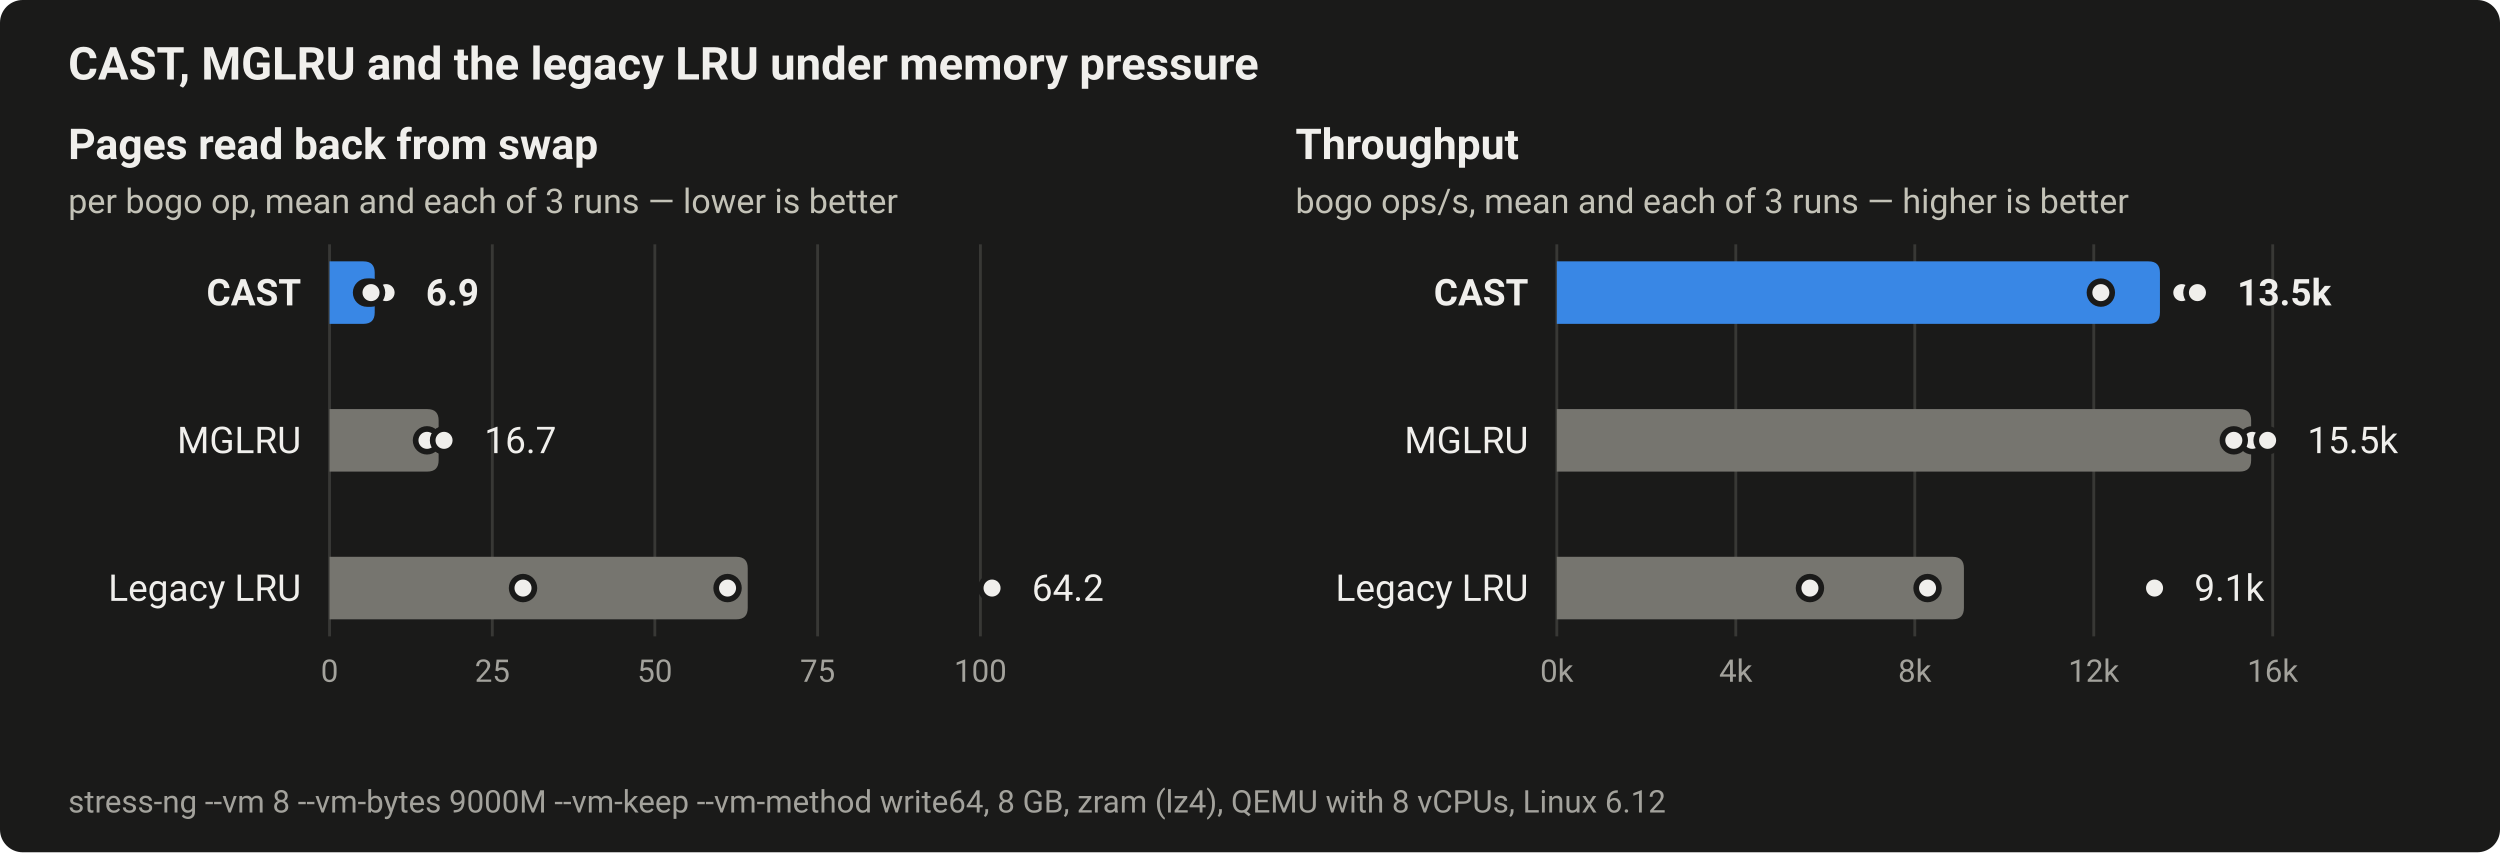
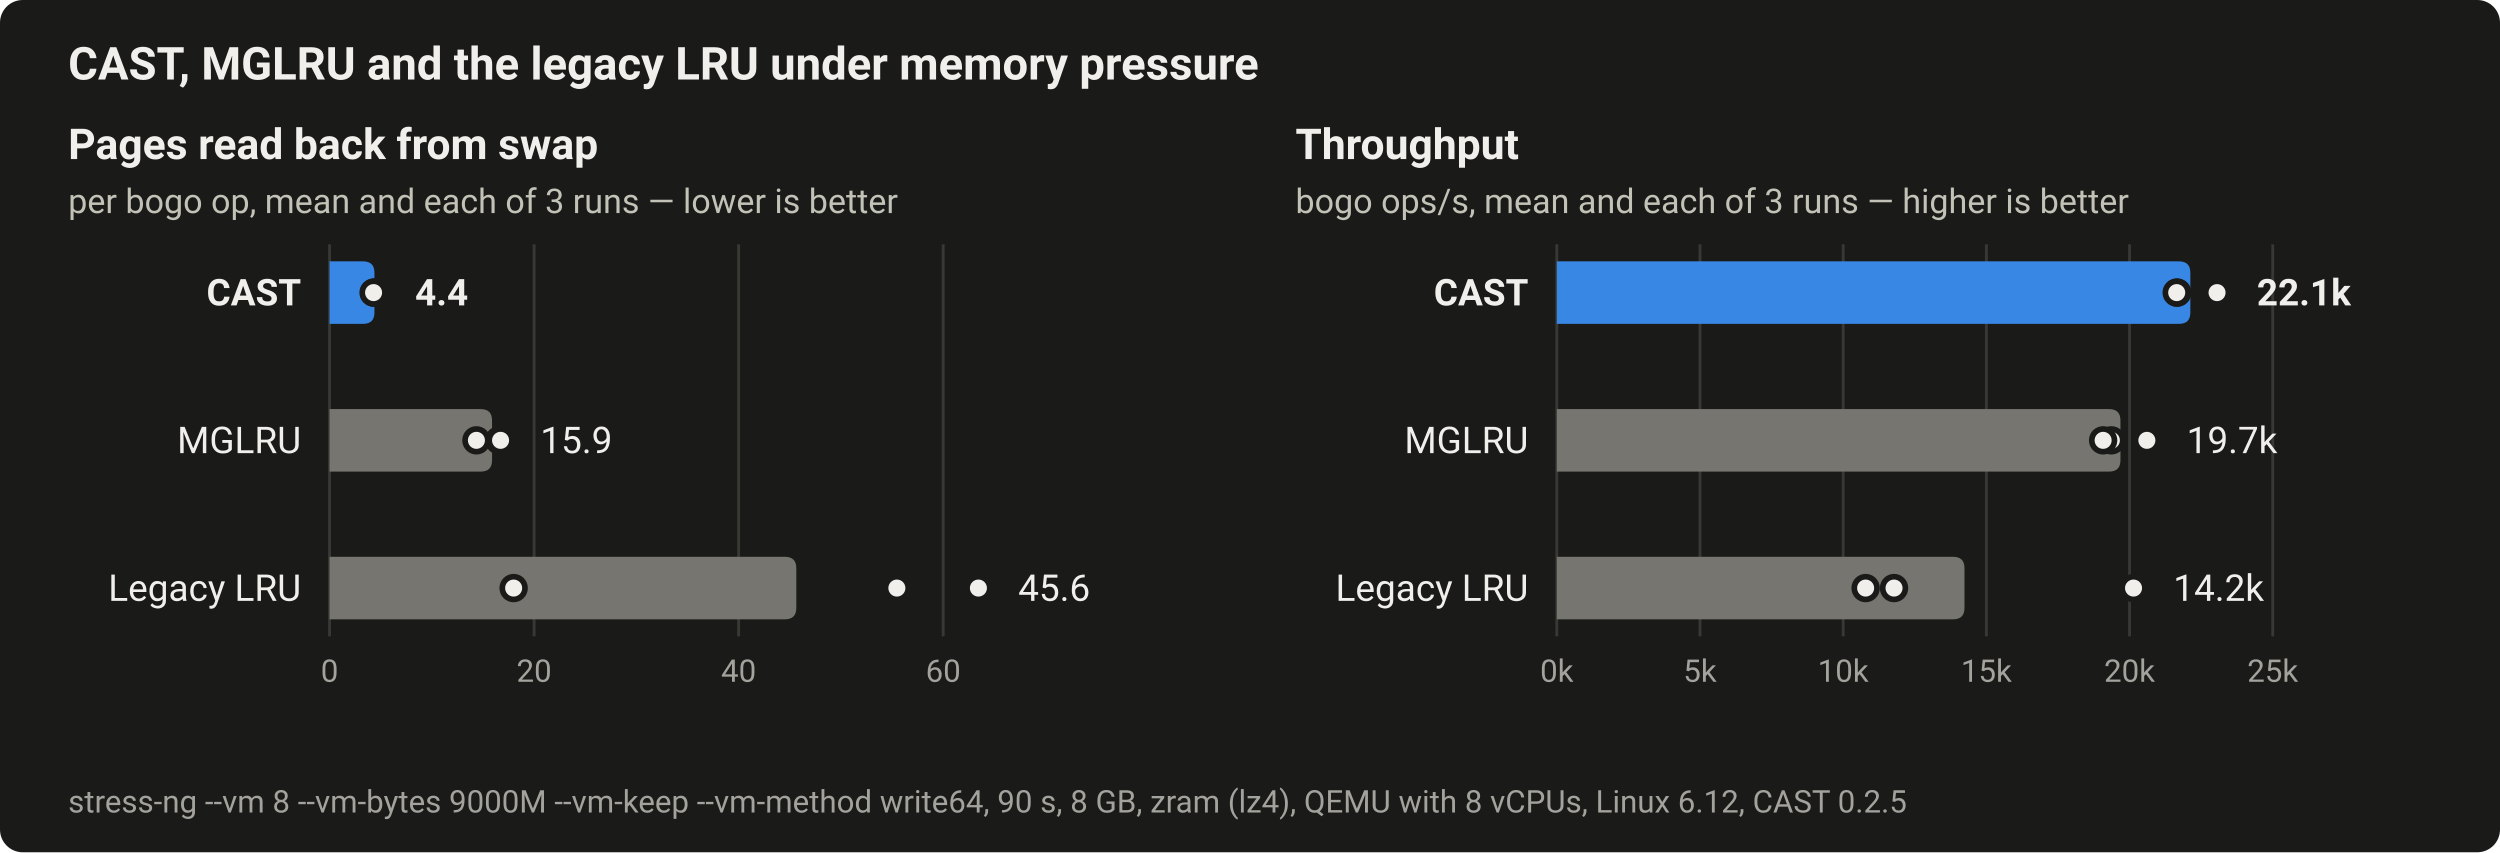
- <svg xmlns="http://www.w3.org/2000/svg" width="880" height="300" viewBox="0 0 880 300" font-family="system-ui, -apple-system, 'Segoe UI', Roboto, sans-serif" role="img" aria-label="Pages read back from swap per bogo op, mean of 3 runs: CAST 6.9, MGLRU 16.7, legacy LRU 64.2. Throughput in bogo ops per second, mean of 3 runs: CAST 13.5k, MGLRU 15.5k, legacy LRU 9.1k.">
+ <svg xmlns="http://www.w3.org/2000/svg" width="880" height="300" viewBox="0 0 880 300" font-family="system-ui, -apple-system, 'Segoe UI', Roboto, sans-serif" role="img" aria-label="Pages read back from swap per bogo op, mean of 3 runs: CAST 4.4, MGLRU 15.9, legacy LRU 45.6. Throughput in bogo ops per second, mean of 3 runs: CAST 22.1k, MGLRU 19.7k, legacy LRU 14.2k.">
  <rect width="880" height="300" rx="8" fill="#1a1a19" />
  <text x="24.0" y="28.0" fill="#f0efec" font-size="16" font-weight="700" text-anchor="start">CAST, MGLRU and the legacy LRU under memory pressure</text>
  <text x="24.0" y="56.0" fill="#f0efec" font-size="15" font-weight="600" text-anchor="start">Pages read back from swap</text>
  <text x="24.0" y="75.0" fill="#c3c2b7" font-size="12" font-weight="400" text-anchor="start">per bogo op, mean and each of 3 runs — lower is better</text>
  <line x1="116.0" y1="86" x2="116.0" y2="224" stroke="#383835" stroke-width="1" />
  <text x="116.0" y="240.0" fill="#a3a29c" font-size="11" font-weight="400" text-anchor="middle">0</text>
-   <line x1="173.3" y1="86" x2="173.3" y2="224" stroke="#383835" stroke-width="1" />
-   <text x="173.3" y="240.0" fill="#a3a29c" font-size="11" font-weight="400" text-anchor="middle">25</text>
-   <line x1="230.5" y1="86" x2="230.5" y2="224" stroke="#383835" stroke-width="1" />
-   <text x="230.5" y="240.0" fill="#a3a29c" font-size="11" font-weight="400" text-anchor="middle">50</text>
-   <line x1="287.8" y1="86" x2="287.8" y2="224" stroke="#383835" stroke-width="1" />
-   <text x="287.8" y="240.0" fill="#a3a29c" font-size="11" font-weight="400" text-anchor="middle">75</text>
-   <line x1="345.1" y1="86" x2="345.1" y2="224" stroke="#383835" stroke-width="1" />
-   <text x="345.1" y="240.0" fill="#a3a29c" font-size="11" font-weight="400" text-anchor="middle">100</text>
+   <line x1="188.0" y1="86" x2="188.0" y2="224" stroke="#383835" stroke-width="1" />
+   <text x="188.0" y="240.0" fill="#a3a29c" font-size="11" font-weight="400" text-anchor="middle">20</text>
+   <line x1="260.0" y1="86" x2="260.0" y2="224" stroke="#383835" stroke-width="1" />
+   <text x="260.0" y="240.0" fill="#a3a29c" font-size="11" font-weight="400" text-anchor="middle">40</text>
+   <line x1="332.0" y1="86" x2="332.0" y2="224" stroke="#383835" stroke-width="1" />
+   <text x="332.0" y="240.0" fill="#a3a29c" font-size="11" font-weight="400" text-anchor="middle">60</text>
  <text x="106.0" y="107.5" fill="#f0efec" font-size="13" font-weight="600" text-anchor="end">CAST</text>
-   <path d="M116.0,92.0 H127.9 Q131.9,92.0 131.9,96.0 V110.0 Q131.9,114.0 127.9,114.0 H116.0 Z" fill="#3987e5" />
-   <circle cx="129.2" cy="103.0" r="4" fill="#f0efec" stroke="#1a1a19" stroke-width="2" />
-   <circle cx="135.9" cy="103.0" r="4" fill="#f0efec" stroke="#1a1a19" stroke-width="2" />
-   <circle cx="130.6" cy="103.0" r="4" fill="#f0efec" stroke="#1a1a19" stroke-width="2" />
-   <text x="149.9" y="107.5" fill="#f0efec" font-size="13" font-weight="600" text-anchor="start">6.9</text>
+   <path d="M116.0,92.0 H127.8 Q131.8,92.0 131.8,96.0 V110.0 Q131.8,114.0 127.8,114.0 H116.0 Z" fill="#3987e5" />
+   <circle cx="131.7" cy="103.0" r="4" fill="#f0efec" stroke="#1a1a19" stroke-width="2" />
+   <circle cx="132.1" cy="103.0" r="4" fill="#f0efec" stroke="#1a1a19" stroke-width="2" />
+   <circle cx="131.5" cy="103.0" r="4" fill="#f0efec" stroke="#1a1a19" stroke-width="2" />
+   <text x="146.1" y="107.5" fill="#f0efec" font-size="13" font-weight="600" text-anchor="start">4.4</text>
  <text x="106.0" y="159.5" fill="#f0efec" font-size="13" font-weight="400" text-anchor="end">MGLRU</text>
-   <path d="M116.0,144.0 H150.4 Q154.4,144.0 154.4,148.0 V162.0 Q154.4,166.0 150.4,166.0 H116.0 Z" fill="#76756f" />
-   <circle cx="150.3" cy="155.0" r="4" fill="#f0efec" stroke="#1a1a19" stroke-width="2" />
-   <circle cx="156.5" cy="155.0" r="4" fill="#f0efec" stroke="#1a1a19" stroke-width="2" />
-   <circle cx="156.3" cy="155.0" r="4" fill="#f0efec" stroke="#1a1a19" stroke-width="2" />
-   <text x="170.5" y="159.5" fill="#f0efec" font-size="13" font-weight="400" text-anchor="start">16.7</text>
+   <path d="M116.0,144.0 H169.2 Q173.2,144.0 173.2,148.0 V162.0 Q173.2,166.0 169.2,166.0 H116.0 Z" fill="#76756f" />
+   <circle cx="167.7" cy="155.0" r="4" fill="#f0efec" stroke="#1a1a19" stroke-width="2" />
+   <circle cx="175.7" cy="155.0" r="4" fill="#f0efec" stroke="#1a1a19" stroke-width="2" />
+   <circle cx="176.2" cy="155.0" r="4" fill="#f0efec" stroke="#1a1a19" stroke-width="2" />
+   <text x="190.2" y="159.5" fill="#f0efec" font-size="13" font-weight="400" text-anchor="start">15.9</text>
  <text x="106.0" y="211.5" fill="#f0efec" font-size="13" font-weight="400" text-anchor="end">Legacy LRU</text>
-   <path d="M116.0,196.0 H259.2 Q263.2,196.0 263.2,200.0 V214.0 Q263.2,218.0 259.2,218.0 H116.0 Z" fill="#76756f" />
-   <circle cx="184.1" cy="207.0" r="4" fill="#f0efec" stroke="#1a1a19" stroke-width="2" />
-   <circle cx="256.1" cy="207.0" r="4" fill="#f0efec" stroke="#1a1a19" stroke-width="2" />
-   <circle cx="349.2" cy="207.0" r="4" fill="#f0efec" stroke="#1a1a19" stroke-width="2" />
-   <text x="363.2" y="211.5" fill="#f0efec" font-size="13" font-weight="400" text-anchor="start">64.2</text>
+   <path d="M116.0,196.0 H276.3 Q280.3,196.0 280.3,200.0 V214.0 Q280.3,218.0 276.3,218.0 H116.0 Z" fill="#76756f" />
+   <circle cx="180.8" cy="207.0" r="4" fill="#f0efec" stroke="#1a1a19" stroke-width="2" />
+   <circle cx="315.7" cy="207.0" r="4" fill="#f0efec" stroke="#1a1a19" stroke-width="2" />
+   <circle cx="344.4" cy="207.0" r="4" fill="#f0efec" stroke="#1a1a19" stroke-width="2" />
+   <text x="358.4" y="211.5" fill="#f0efec" font-size="13" font-weight="400" text-anchor="start">45.6</text>
  <text x="456.0" y="56.0" fill="#f0efec" font-size="15" font-weight="600" text-anchor="start">Throughput</text>
  <text x="456.0" y="75.0" fill="#c3c2b7" font-size="12" font-weight="400" text-anchor="start">bogo ops/s, mean and each of 3 runs — higher is better</text>
  <line x1="548.0" y1="86" x2="548.0" y2="224" stroke="#383835" stroke-width="1" />
  <text x="548.0" y="240.0" fill="#a3a29c" font-size="11" font-weight="400" text-anchor="middle">0k</text>
-   <line x1="611.0" y1="86" x2="611.0" y2="224" stroke="#383835" stroke-width="1" />
-   <text x="611.0" y="240.0" fill="#a3a29c" font-size="11" font-weight="400" text-anchor="middle">4k</text>
-   <line x1="674.0" y1="86" x2="674.0" y2="224" stroke="#383835" stroke-width="1" />
-   <text x="674.0" y="240.0" fill="#a3a29c" font-size="11" font-weight="400" text-anchor="middle">8k</text>
-   <line x1="737.0" y1="86" x2="737.0" y2="224" stroke="#383835" stroke-width="1" />
-   <text x="737.0" y="240.0" fill="#a3a29c" font-size="11" font-weight="400" text-anchor="middle">12k</text>
+   <line x1="598.4" y1="86" x2="598.4" y2="224" stroke="#383835" stroke-width="1" />
+   <text x="598.4" y="240.0" fill="#a3a29c" font-size="11" font-weight="400" text-anchor="middle">5k</text>
+   <line x1="648.8" y1="86" x2="648.8" y2="224" stroke="#383835" stroke-width="1" />
+   <text x="648.8" y="240.0" fill="#a3a29c" font-size="11" font-weight="400" text-anchor="middle">10k</text>
+   <line x1="699.2" y1="86" x2="699.2" y2="224" stroke="#383835" stroke-width="1" />
+   <text x="699.2" y="240.0" fill="#a3a29c" font-size="11" font-weight="400" text-anchor="middle">15k</text>
+   <line x1="749.6" y1="86" x2="749.6" y2="224" stroke="#383835" stroke-width="1" />
+   <text x="749.6" y="240.0" fill="#a3a29c" font-size="11" font-weight="400" text-anchor="middle">20k</text>
  <line x1="800.0" y1="86" x2="800.0" y2="224" stroke="#383835" stroke-width="1" />
-   <text x="800.0" y="240.0" fill="#a3a29c" font-size="11" font-weight="400" text-anchor="middle">16k</text>
+   <text x="800.0" y="240.0" fill="#a3a29c" font-size="11" font-weight="400" text-anchor="middle">25k</text>
  <text x="538.0" y="107.5" fill="#f0efec" font-size="13" font-weight="600" text-anchor="end">CAST</text>
-   <path d="M548.0,92.0 H756.3 Q760.3,92.0 760.3,96.0 V110.0 Q760.3,114.0 756.3,114.0 H548.0 Z" fill="#3987e5" />
-   <circle cx="739.5" cy="103.0" r="4" fill="#f0efec" stroke="#1a1a19" stroke-width="2" />
-   <circle cx="768.0" cy="103.0" r="4" fill="#f0efec" stroke="#1a1a19" stroke-width="2" />
-   <circle cx="773.5" cy="103.0" r="4" fill="#f0efec" stroke="#1a1a19" stroke-width="2" />
-   <text x="787.5" y="107.5" fill="#f0efec" font-size="13" font-weight="600" text-anchor="start">13.5k</text>
+   <path d="M548.0,92.0 H767.0 Q771.0,92.0 771.0,96.0 V110.0 Q771.0,114.0 767.0,114.0 H548.0 Z" fill="#3987e5" />
+   <circle cx="766.4" cy="103.0" r="4" fill="#f0efec" stroke="#1a1a19" stroke-width="2" />
+   <circle cx="766.2" cy="103.0" r="4" fill="#f0efec" stroke="#1a1a19" stroke-width="2" />
+   <circle cx="780.4" cy="103.0" r="4" fill="#f0efec" stroke="#1a1a19" stroke-width="2" />
+   <text x="794.4" y="107.5" fill="#f0efec" font-size="13" font-weight="600" text-anchor="start">22.1k</text>
  <text x="538.0" y="159.5" fill="#f0efec" font-size="13" font-weight="400" text-anchor="end">MGLRU</text>
-   <path d="M548.0,144.0 H788.4 Q792.4,144.0 792.4,148.0 V162.0 Q792.4,166.0 788.4,166.0 H548.0 Z" fill="#76756f" />
-   <circle cx="792.8" cy="155.0" r="4" fill="#f0efec" stroke="#1a1a19" stroke-width="2" />
-   <circle cx="798.2" cy="155.0" r="4" fill="#f0efec" stroke="#1a1a19" stroke-width="2" />
-   <circle cx="786.3" cy="155.0" r="4" fill="#f0efec" stroke="#1a1a19" stroke-width="2" />
-   <text x="812.2" y="159.5" fill="#f0efec" font-size="13" font-weight="400" text-anchor="start">15.5k</text>
+   <path d="M548.0,144.0 H742.4 Q746.4,144.0 746.4,148.0 V162.0 Q746.4,166.0 742.4,166.0 H548.0 Z" fill="#76756f" />
+   <circle cx="743.2" cy="155.0" r="4" fill="#f0efec" stroke="#1a1a19" stroke-width="2" />
+   <circle cx="755.7" cy="155.0" r="4" fill="#f0efec" stroke="#1a1a19" stroke-width="2" />
+   <circle cx="740.3" cy="155.0" r="4" fill="#f0efec" stroke="#1a1a19" stroke-width="2" />
+   <text x="769.7" y="159.5" fill="#f0efec" font-size="13" font-weight="400" text-anchor="start">19.7k</text>
  <text x="538.0" y="211.5" fill="#f0efec" font-size="13" font-weight="400" text-anchor="end">Legacy LRU</text>
-   <path d="M548.0,196.0 H687.3 Q691.3,196.0 691.3,200.0 V214.0 Q691.3,218.0 687.3,218.0 H548.0 Z" fill="#76756f" />
-   <circle cx="758.4" cy="207.0" r="4" fill="#f0efec" stroke="#1a1a19" stroke-width="2" />
-   <circle cx="678.5" cy="207.0" r="4" fill="#f0efec" stroke="#1a1a19" stroke-width="2" />
-   <circle cx="637.1" cy="207.0" r="4" fill="#f0efec" stroke="#1a1a19" stroke-width="2" />
-   <text x="772.4" y="211.5" fill="#f0efec" font-size="13" font-weight="400" text-anchor="start">9.1k</text>
-   <text x="24.0" y="286.0" fill="#a3a29c" font-size="11" font-weight="400" text-anchor="start">stress-ng --vm 8 --vm-bytes 9000M --vm-keep --vm-method write64, 8 GB, zram (lz4), QEMU with 8 vCPUs, Linux 6.12</text>
+   <path d="M548.0,196.0 H687.5 Q691.5,196.0 691.5,200.0 V214.0 Q691.5,218.0 687.5,218.0 H548.0 Z" fill="#76756f" />
+   <circle cx="751.0" cy="207.0" r="4" fill="#f0efec" stroke="#1a1a19" stroke-width="2" />
+   <circle cx="666.7" cy="207.0" r="4" fill="#f0efec" stroke="#1a1a19" stroke-width="2" />
+   <circle cx="656.7" cy="207.0" r="4" fill="#f0efec" stroke="#1a1a19" stroke-width="2" />
+   <text x="765.0" y="211.5" fill="#f0efec" font-size="13" font-weight="400" text-anchor="start">14.2k</text>
+   <text x="24.0" y="286.0" fill="#a3a29c" font-size="11" font-weight="400" text-anchor="start">stress-ng --vm 8 --vm-bytes 9000M --vm-keep --vm-method write64, 90 s, 8 GB, zram (lz4), QEMU with 8 vCPUs, Linux 6.12, CAST 0.2.5</text>
</svg>
